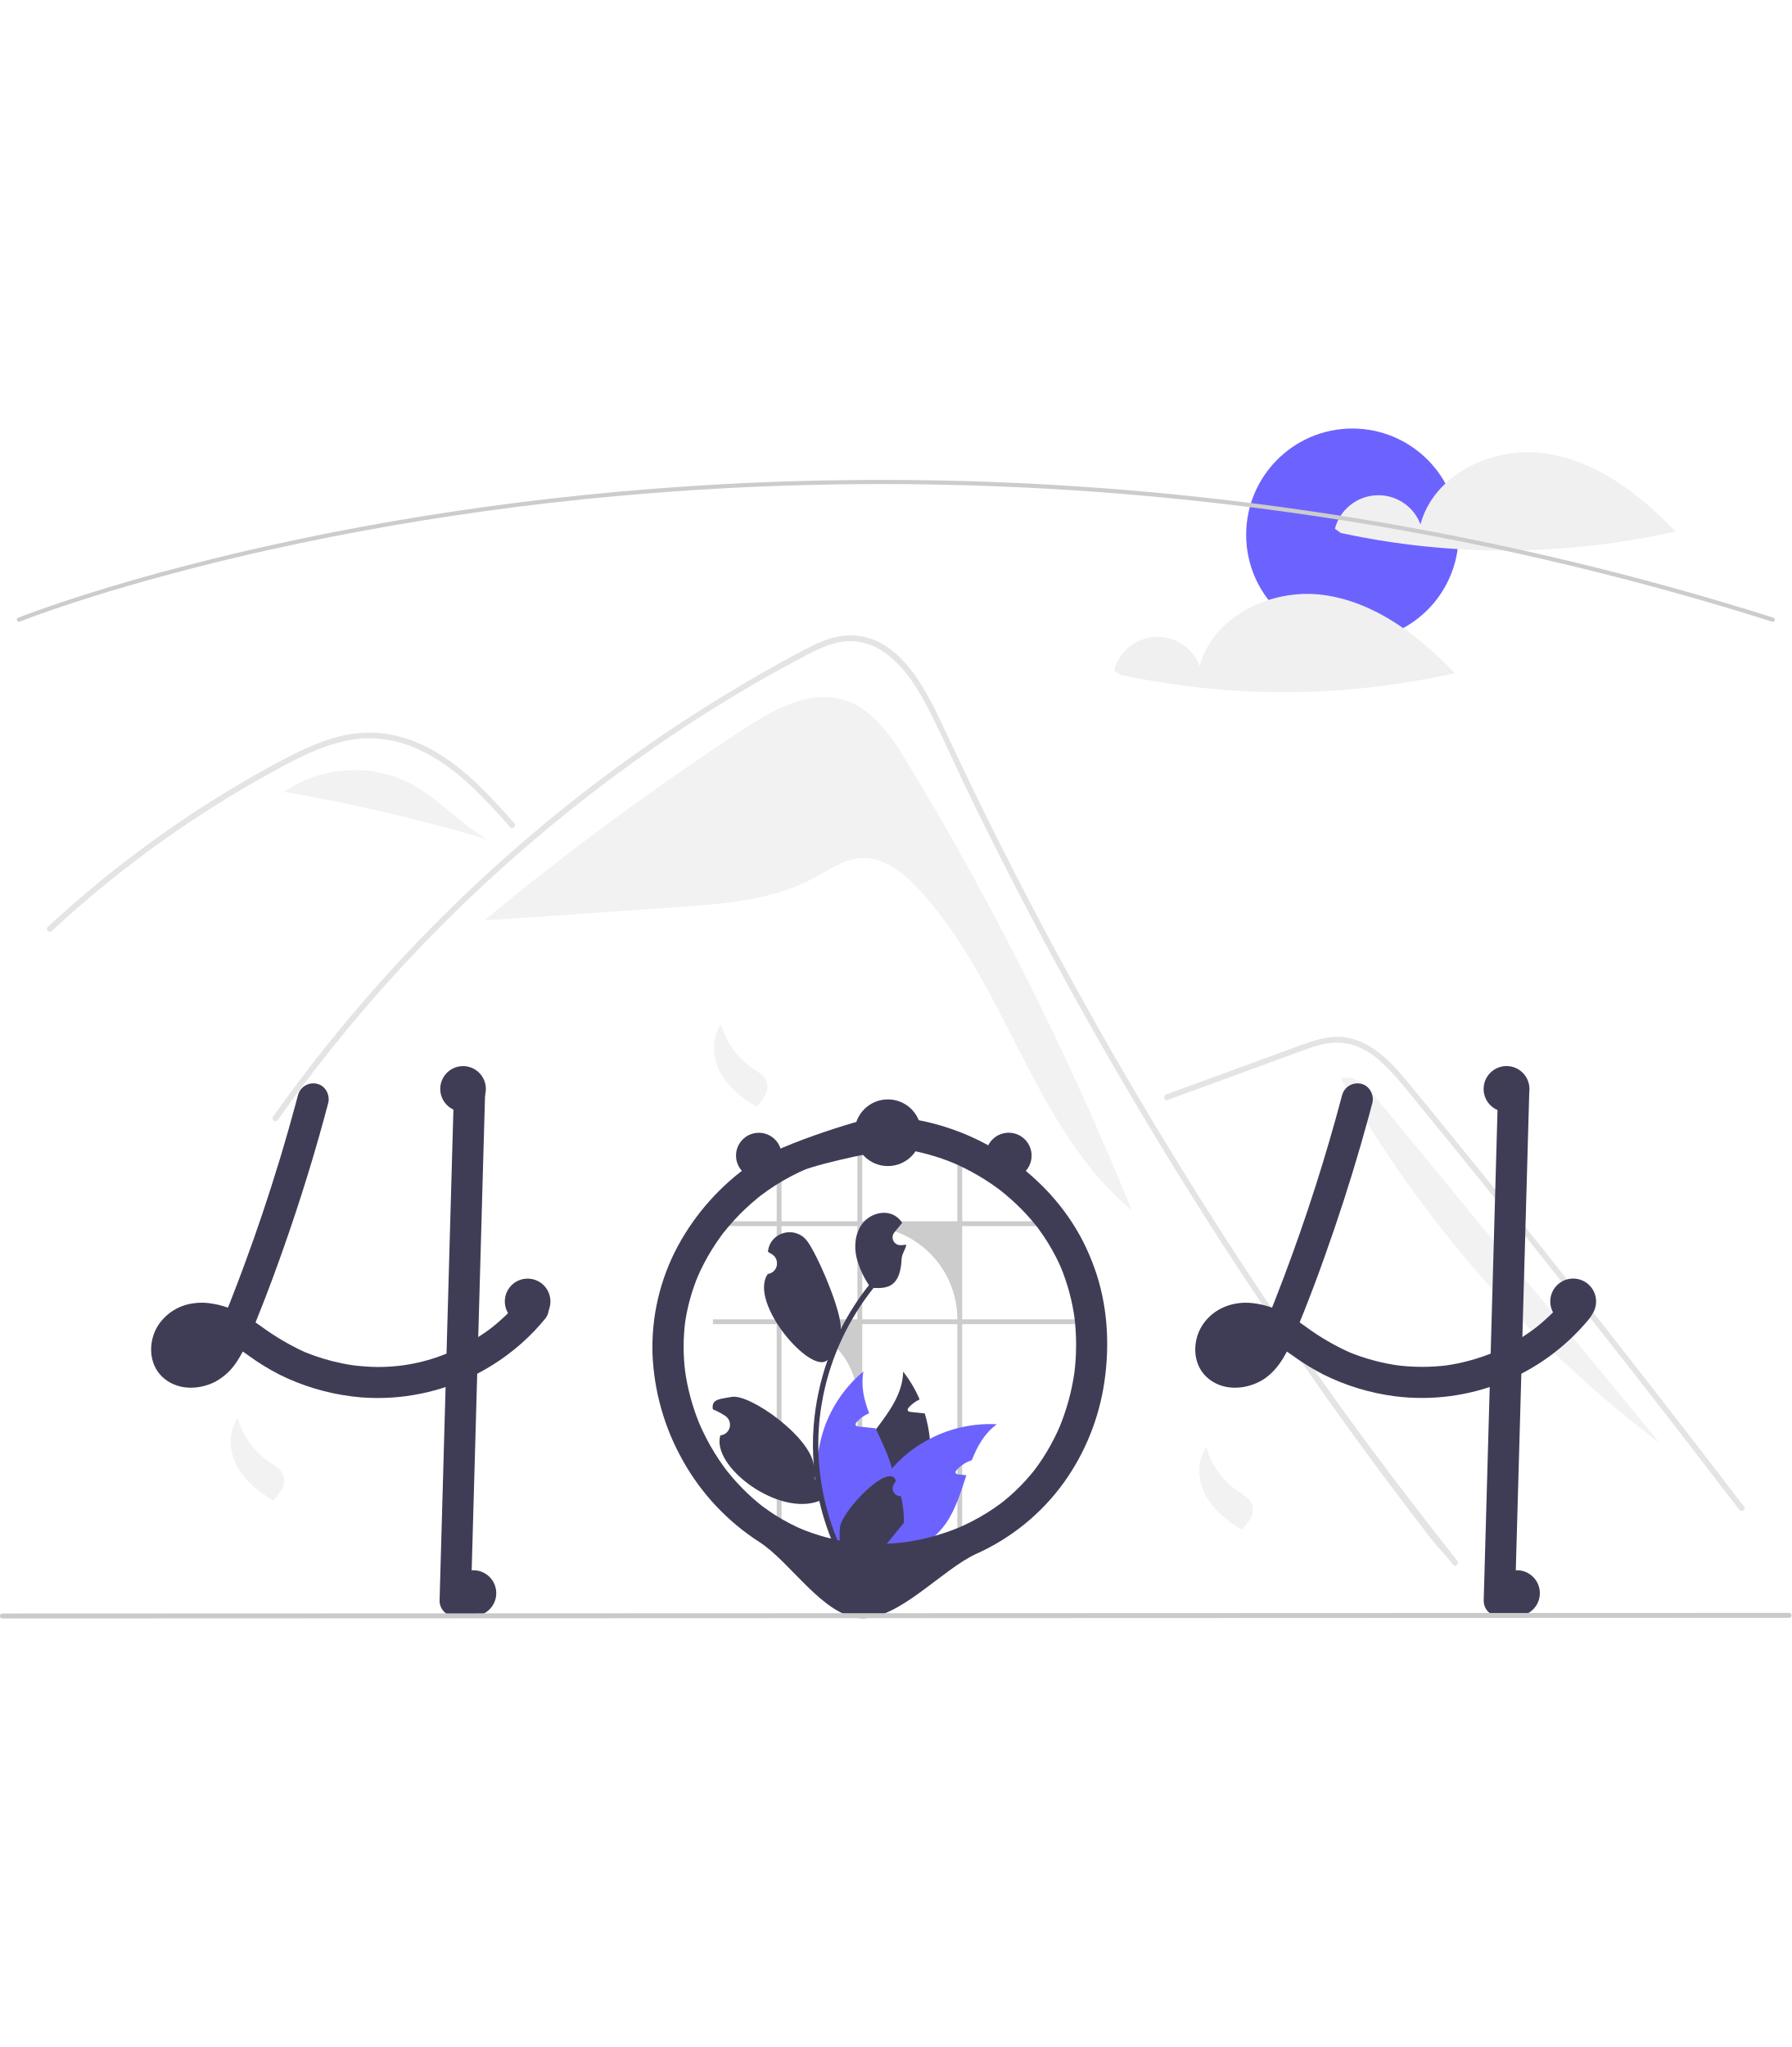
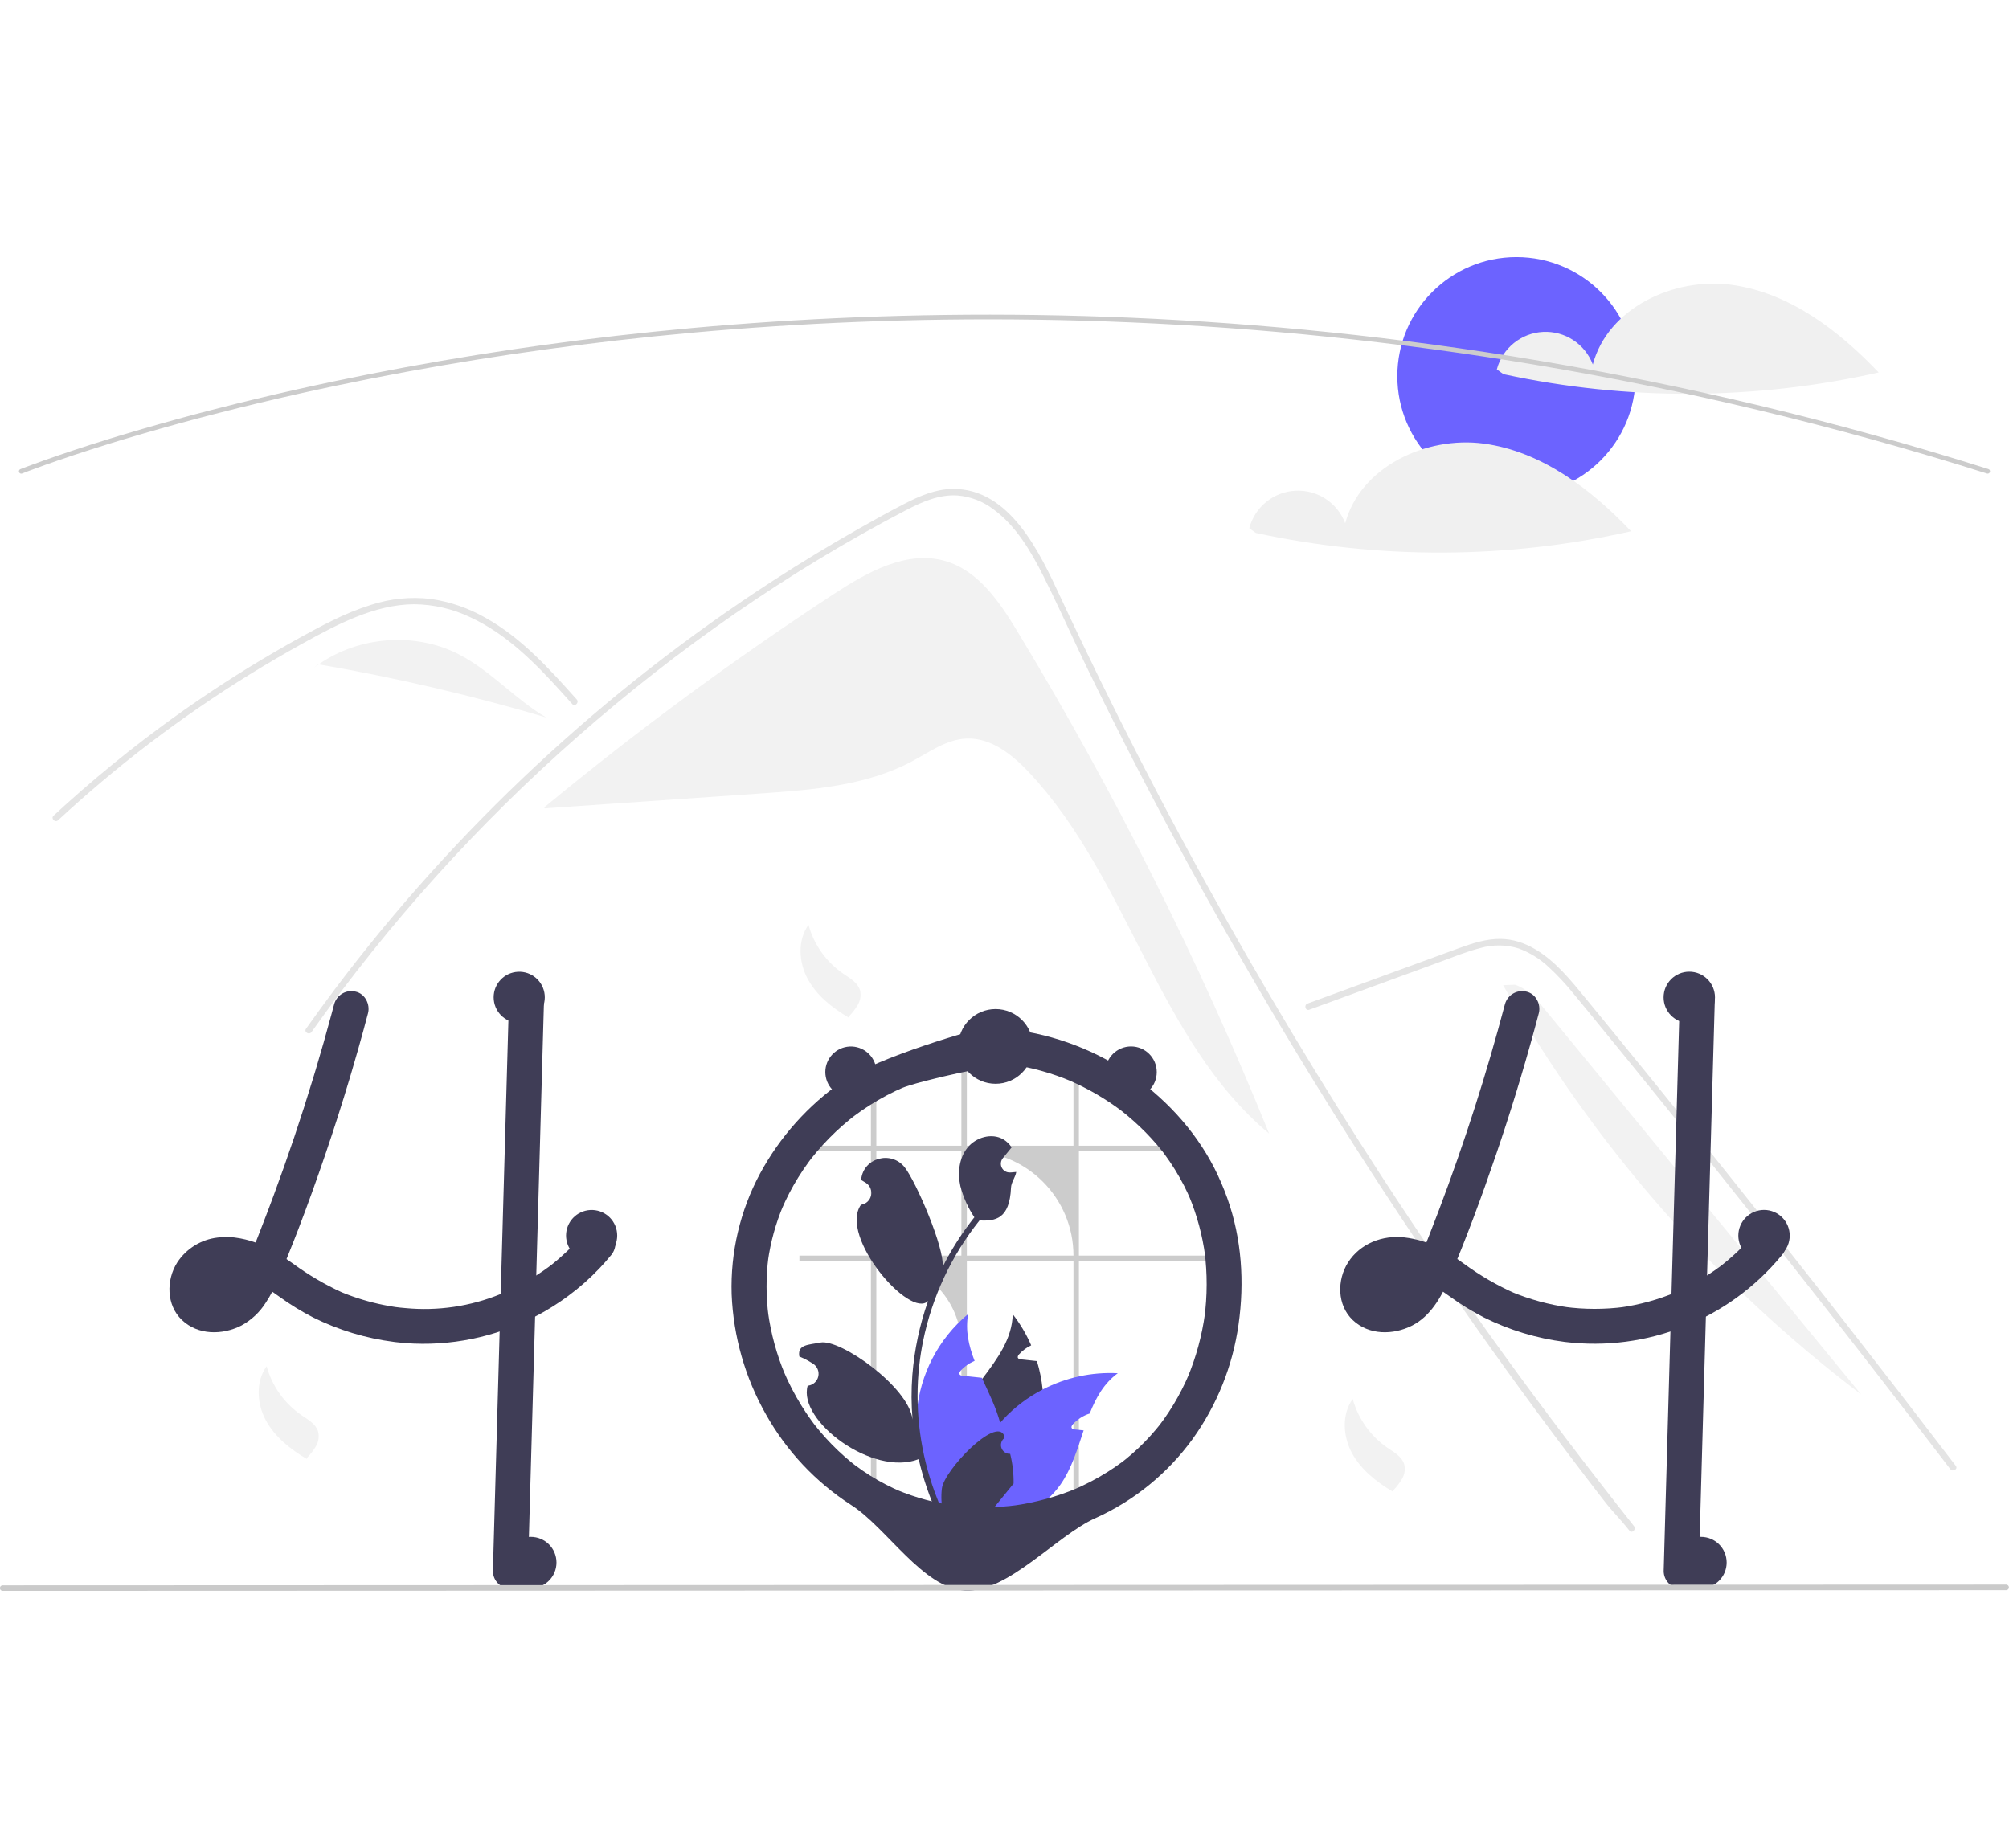
- <svg xmlns="http://www.w3.org/2000/svg" data-name="Layer 1" width="500" height="571.148" viewBox="0 0 860.131 571.148">
+ <svg xmlns="http://www.w3.org/2000/svg" data-name="Layer 1" width="500" height="460" viewBox="0 0 860.131 571.148">
  <path d="M605.67,324.953c-7.669-12.684-16.757-26.228-30.99-30.37-16.482-4.796-33.413,4.732-47.775,14.135a1392.157,1392.157,0,0,0-123.893,91.283l.043.492q46.226-3.188,92.451-6.376c22.265-1.535,45.296-3.283,64.972-13.816,7.467-3.997,14.745-9.336,23.206-9.708,10.512-.462,19.677,6.879,26.88,14.549,42.607,45.371,54.937,114.754,102.738,154.616A1516.995,1516.995,0,0,0,605.67,324.953Z" transform="translate(-169.9343 -164.426)" fill="#f2f2f2" />
  <path d="M867.571,709.781c-4.712-5.95-6.637-7.343-11.285-13.348q-56.764-73.416-106.708-151.792-33.924-53.23-64.483-108.504-14.549-26.278-28.3-52.969-10.67-20.695-20.865-41.638c-1.944-3.988-3.832-7.994-5.711-12.009-4.428-9.442-8.773-18.93-13.439-28.244-5.317-10.616-11.789-21.745-21.553-28.877a29.405,29.405,0,0,0-15.319-5.895c-7.948-.513-15.282,2.769-22.176,6.353-50.439,26.301-97.659,59.276-140.37,96.798A730.778,730.778,0,0,0,303.322,496.247c-1.008,1.439-3.392.064-2.374-1.384q6.009-8.498,12.257-16.813A734.817,734.817,0,0,1,500.805,303.064q18.248-11.826,37.183-22.542c6.362-3.603,12.752-7.16,19.251-10.497,6.371-3.273,13.137-6.215,20.416-6.325,24.77-.385,37.595,27.667,46.405,46.542q4.153,8.911,8.406,17.766,16.075,33.621,33.387,66.628,10.685,20.379,21.837,40.52,34.707,62.718,73.779,122.897c34.506,53.143,68.737,100.089,108.046,149.785C870.596,709.213,868.662,711.175,867.571,709.781Z" transform="translate(-169.9343 -164.426)" fill="#e4e4e4" />
  <path d="M414.916,355.804c-1.439-1.604-2.869-3.209-4.318-4.813-11.422-12.633-23.679-25.118-39.364-32.361a57.11,57.11,0,0,0-23.927-5.546c-8.562.028-16.932,2.273-24.843,5.418-3.74,1.494-7.398,3.19-11.001,4.996-4.116,2.072-8.159,4.281-12.183,6.509q-11.331,6.27-22.368,13.091-21.961,13.572-42.546,29.216-10.671,8.113-20.902,16.758-9.516,8.031-18.646,16.492c-1.302,1.201-3.245-.743-1.944-1.943,1.604-1.494,3.227-2.979,4.85-4.446q6.875-6.215,13.971-12.193,12.939-10.918,26.549-20.993,21.163-15.676,43.783-29.225,11.304-6.765,22.918-12.963c2.338-1.247,4.703-2.466,7.096-3.621a113.116,113.116,0,0,1,16.868-6.866,60.006,60.006,0,0,1,25.476-2.503,66.327,66.327,0,0,1,23.505,8.131c15.401,8.608,27.346,21.919,38.97,34.909C418.033,355.171,416.099,357.124,414.916,355.804Z" transform="translate(-169.9343 -164.426)" fill="#e4e4e4" />
  <path d="M730.477,486.711l36.905-13.498,18.323-6.702c5.968-2.183,11.921-4.667,18.09-6.23a28.539,28.539,0,0,1,16.374.209,37.738,37.738,0,0,1,12.771,7.917,103.64,103.64,0,0,1,10.475,11.186c3.989,4.794,7.92,9.639,11.868,14.467q24.441,29.891,48.563,60.041,24.121,30.15,47.92,60.556,23.857,30.48,47.385,61.216,2.882,3.765,5.76,7.534c1.06,1.388,3.449.02,2.375-1.388Q983.582,650.974,959.549,620.184q-24.092-30.864-48.516-61.466-24.424-30.601-49.179-60.937-6.167-7.558-12.354-15.099c-3.48-4.241-6.92-8.527-10.736-12.474-7.005-7.245-15.758-13.648-26.234-13.822-6.16-.102-12.121,1.852-17.844,3.923-6.17,2.232-12.325,4.506-18.486,6.759l-37.163,13.592-9.291,3.398c-1.649.603-.937,3.262.731,2.652Z" transform="translate(-169.9343 -164.426)" fill="#e4e4e4" />
  <path d="M366.377,334.526c-18.754-9.639-42.771-7.751-60.005,4.291a855.847,855.847,0,0,1,97.371,22.726C390.46,353.759,380.07,341.563,366.377,334.526Z" transform="translate(-169.9343 -164.426)" fill="#f2f2f2" />
  <path d="M306.188,338.784l-3.61,2.935c1.221-1.027,2.491-1.99,3.795-2.901C306.311,338.807,306.249,338.795,306.188,338.784Z" transform="translate(-169.9343 -164.426)" fill="#f2f2f2" />
  <path d="M831.549,486.846c-3.633-4.422-7.56-9.052-12.994-10.848l-5.073.2A575.436,575.436,0,0,0,966.749,651.418Q899.149,569.132,831.549,486.846Z" transform="translate(-169.9343 -164.426)" fill="#f2f2f2" />
  <path d="M516.084,450.367A37.481,37.481,0,0,0,531.015,471.325c2.82,1.92,6.157,3.762,7.122,7.035a8.379,8.379,0,0,1-.874,6.15,24.884,24.884,0,0,1-3.861,5.041l-.137.512c-6.998-4.147-13.656-9.393-17.522-16.551s-4.406-16.539.341-23.145" transform="translate(-169.9343 -164.426)" fill="#f2f2f2" />
  <path d="M749.084,653.367A37.481,37.481,0,0,0,764.015,674.325c2.82,1.92,6.157,3.762,7.122,7.035a8.379,8.379,0,0,1-.874,6.15,24.884,24.884,0,0,1-3.861,5.041l-.137.512c-6.998-4.147-13.656-9.393-17.522-16.551s-4.406-16.539.341-23.145" transform="translate(-169.9343 -164.426)" fill="#f2f2f2" />
  <path d="M284.084,639.367A37.481,37.481,0,0,0,299.015,660.325c2.82,1.92,6.157,3.762,7.122,7.035a8.379,8.379,0,0,1-.874,6.15,24.884,24.884,0,0,1-3.861,5.041l-.137.512c-6.998-4.147-13.656-9.393-17.522-16.551s-4.406-16.539.341-23.145" transform="translate(-169.9343 -164.426)" fill="#f2f2f2" />
  <circle cx="649.249" cy="51" r="51" fill="#6c63ff" />
  <path d="M911.219,176.296c-24.717-3.341-52.935,10.019-59.341,34.124a21.597,21.597,0,0,0-41.094,2.109l2.83,2.027a372.275,372.275,0,0,0,160.659-.726C957.079,195.76,935.935,179.637,911.219,176.296Z" transform="translate(-169.9343 -164.426)" fill="#f0f0f0" />
  <path d="M805.219,244.296c-24.717-3.341-52.935,10.019-59.341,34.124a21.597,21.597,0,0,0-41.094,2.109l2.83,2.027a372.275,372.275,0,0,0,160.659-.726C851.079,263.76,829.935,247.637,805.219,244.296Z" transform="translate(-169.9343 -164.426)" fill="#f0f0f0" />
  <path d="M1020.946,257.154a.982.982,0,0,1-.302-.047C756.237,173.489,523.199,184.424,374.264,208.321c-20.269,3.251-40.591,7.006-60.404,11.161-5.058,1.06-10.306,2.195-15.597,3.378-6.319,1.407-12.554,2.856-18.532,4.306q-3.873.917-7.595,1.849c-3.758.928-7.572,1.895-11.66,2.957-4.568,1.178-9.209,2.413-13.797,3.672a.442.442,0,0,1-.051.015l0.0.001c-5.183,1.415-10.338,2.871-15.323,4.325-2.698.779-5.304,1.548-7.799,2.307-.279.077-.526.151-.776.228l-.536.163c-.311.095-.617.188-.924.275l-.02.006 0.0.001-.812.252c-.968.293-1.912.579-2.841.864-24.545,7.566-38.038,12.949-38.171,13.002a1,1,0,1,1-.744-1.856c.134-.053,13.693-5.463,38.328-13.058.932-.286,1.879-.572,2.85-.866l.754-.234c.026-.01.052-.018.078-.025.305-.087.61-.18.919-.273l.537-.163c.268-.081.531-.161.801-.235,2.479-.754,5.093-1.524,7.798-2.307,4.987-1.455,10.147-2.911,15.334-4.328.016-.006.033-.01.049-.015v-.001c4.604-1.263,9.263-2.503,13.845-3.685,4.094-1.063,7.915-2.032,11.68-2.962q3.738-.93,7.609-1.853c5.985-1.451,12.233-2.902,18.563-4.312,5.299-1.184,10.556-2.322,15.622-3.383,19.843-4.162,40.198-7.923,60.497-11.179C523.096,182.415,756.467,171.463,1021.246,255.201a1.0 1,0,0,1-.301,1.953Z" transform="translate(-169.9343 -164.426)" fill="#ccc" />
  <path d="M432.923,584.266a6.729,6.729,0,0,0-1.7-2.67,6.43,6.43,0,0,0-.92-.71c-2.61-1.74-6.51-2.13-8.99,0a5.81,5.81,0,0,0-.69.71q-1.11,1.365-2.28,2.67c-1.28,1.46-2.59,2.87-3.96,4.24-.39.38-.78.77-1.18,1.15-.23.23-.46.45-.69.67-.88.84-1.78,1.65-2.69,2.45-.48.43-.96.85-1.45,1.26-.73.61-1.46,1.22-2.2,1.81-.07.05-.14.1-.21.16-.02.01-.03.03-.05.04-.01,0-.02,0-.03.02a.179.179,0,0,0-.07.05c-.22.15-.37.25-.48.34.04-.02.08-.05.12-.07-.18.14-.37.28-.55.42-1.75,1.29-3.54,2.53-5.37,3.69a99.21,99.21,0,0,1-14.22,7.55c-.33.13-.67.27-1.01.4a85.97,85.97,0,0,1-40.85,6.02q-2.13-.165-4.26-.45c-1.64-.24-3.27-.53-4.89-.86a97.932,97.932,0,0,1-18.02-5.44,118.652,118.652,0,0,1-20.66-12.12c-1-.71-2.01-1.42-3.02-2.11,1.15-2.82,2.28-5.64,3.38-8.48.55-1.37,1.08-2.74,1.6-4.12,4.09-10.63,7.93-21.36,11.61-32.13q5.58-16.365,10.53-32.92.51-1.68.99-3.36,2.595-8.745,4.98-17.53c.15-.57.31-1.13.45-1.7q.69-2.52,1.35-5.04c1-3.79-1.26-8.32-5.24-9.23a7.634,7.634,0,0,0-9.22,5.24c-.43,1.62-.86,3.23-1.3,4.85q-3.165,11.745-6.66,23.41-.51,1.68-1.02,3.36-7.71,25.41-16.93,50.31-1.11,3.015-2.25,6.01c-.37.98-.74,1.96-1.12,2.94-.73,1.93-1.48,3.86-2.23,5.79-.43,1.13-.87,2.26-1.31,3.38-.29.71-.57,1.42-.85,2.12a41.809,41.809,0,0,0-8.81-2.12l-.48-.06a27.397,27.397,0,0,0-7.01.06,23.914,23.914,0,0,0-17.24,10.66c-4.77,7.51-4.71,18.25,1.98,24.63,6.89,6.57,17.32,6.52,25.43,2.41a28.351,28.351,0,0,0,10.52-9.86,50.569,50.569,0,0,0,2.74-4.65c.21.14.42.28.63.43.8.56,1.6,1.13,2.39,1.69a111.738,111.738,0,0,0,14.51,8.91,108.359,108.359,0,0,0,34.62,10.47c.27.03.53.07.8.1,1.33.17,2.67.3,4.01.41a103.782,103.782,0,0,0,55.58-11.36q2.175-1.125,4.31-2.36,3.315-1.92,6.48-4.08c1.15-.78,2.27-1.57,3.38-2.4a101.042,101.042,0,0,0,13.51-11.95q2.355-2.475,4.51-5.11a8.061,8.061,0,0,0,2.2-5.3A7.564,7.564,0,0,0,432.923,584.266Zm-165.59,23.82c.21-.15.42-.31.62-.47C267.893,607.766,267.603,607.936,267.333,608.086Zm3.21-3.23c-.23.26-.44.52-.67.78a23.366,23.366,0,0,1-2.25,2.2c-.11.1-.23.2-.35.29a.01.01,0,0,0-.01.01,3.804,3.804,0,0,0-.42.22q-.645.39-1.32.72a17.005,17.005,0,0,1-2.71.75,16.799,16.799,0,0,1-2.13.02h-.02a14.823,14.823,0,0,1-1.45-.4c-.24-.12-.47-.26-.7-.4-.09-.08-.17-.16-.22-.21a2.44,2.44,0,0,1-.27-.29.01.01,0,0,0-.01-.01c-.11-.2-.23-.4-.34-.6a.031.031,0,0,1-.01-.02c-.08-.25-.15-.51-.21-.77a12.511,12.511,0,0,1,.01-1.37,13.467,13.467,0,0,1,.54-1.88,11.068,11.068,0,0,1,.69-1.26c.02-.04.12-.2.23-.38.01-.01.01-.01.01-.02.15-.17.3-.35.46-.51.27-.3.56-.56.85-.83a18.022,18.022,0,0,1,1.75-1.01,19.481,19.481,0,0,1,2.93-.79,24.989,24.989,0,0,1,4.41.04,30.301,30.301,0,0,1,4.1,1.01,36.945,36.945,0,0,1-2.77,4.54C270.623,604.746,270.583,604.806,270.543,604.856Zm-11.12-3.29a2.18,2.18,0,0,1-.31.39A1.409,1.409,0,0,1,259.423,601.566Z" transform="translate(-169.9343 -164.426)" fill="#3f3d56" />
  <path d="M402.863,482.136q-.135,4.71-.27,9.42-.285,10.455-.59,20.92-.315,11.775-.66,23.54-.165,6.075-.34,12.15-.465,16.365-.92,32.72c-.03,1.13-.07,2.25-.1,3.38q-.225,8.115-.45,16.23-.255,8.805-.5,17.61-.18,6.6-.37,13.21-1.35,47.895-2.7,95.79a7.648,7.648,0,0,1-7.5,7.5,7.561,7.561,0,0,1-7.5-7.5q.75-26.94,1.52-53.88.675-24.36,1.37-48.72.225-8.025.45-16.06.345-12.09.68-24.18c.03-1.13.07-2.25.1-3.38.02-.99.05-1.97.08-2.96q.66-23.475,1.32-46.96.27-9.24.52-18.49.3-10.545.6-21.08c.09-3.09.17-6.17.26-9.26a7.648,7.648,0,0,1,7.5-7.5A7.561,7.561,0,0,1,402.863,482.136Z" transform="translate(-169.9343 -164.426)" fill="#3f3d56" />
  <path d="M814.291,484.217a893.238,893.238,0,0,1-28.161,87.941c-3.007,7.946-6.083,15.877-9.371,23.712l.756-1.792a54.583,54.583,0,0,1-5.59,10.612q-.229.321-.467.636,1.166-1.49.443-.589c-.254.301-.505.602-.768.895a23.664,23.664,0,0,1-2.249,2.203q-.301.258-.612.504l.938-.729c-.109.257-.873.597-1.111.743a18.254,18.254,0,0,1-2.405,1.219l1.792-.756a19.086,19.086,0,0,1-4.231,1.161l1.994-.268a17.021,17.021,0,0,1-4.298.046l1.994.268a14.002,14.002,0,0,1-3.405-.917l1.792.756a12.012,12.012,0,0,1-1.679-.896c-.271-.177-1.105-.809-.015.025,1.133.866.146.074-.088-.156-.194-.192-.37-.4-.56-.595-.882-.905.996,1.557.397.499a18.182,18.182,0,0,1-.878-1.637l.756,1.792a11.925,11.925,0,0,1-.728-2.651l.268,1.994a13.651,13.651,0,0,1-.003-3.405l-.268,1.994a15.964,15.964,0,0,1,.995-3.68l-.756,1.792a16.729,16.729,0,0,1,1.178-2.298,6.729,6.729,0,0,1,.729-1.071c.049.016-1.269,1.513-.569.757.183-.198.354-.406.539-.602.296-.314.614-.601.926-.898,1.045-.994-1.462.966-.257.179a19.049,19.049,0,0,1,2.749-1.499l-1.792.756a20.311,20.311,0,0,1,4.995-1.34l-1.994.268a25.628,25.628,0,0,1,6.461.076l-1.994-.268a33.211,33.211,0,0,1,7.892,2.22l-1.792-.756c5.39,2.314,10.163,5.749,14.928,9.118a111.95,111.95,0,0,0,14.506,8.906,108.388,108.388,0,0,0,34.622,10.474,103.933,103.933,0,0,0,92.586-36.752,8.078,8.078,0,0,0,2.197-5.303,7.632,7.632,0,0,0-2.197-5.303c-2.752-2.526-7.949-3.239-10.607,0a95.636,95.636,0,0,1-8.107,8.727q-2.017,1.914-4.142,3.71-1.214,1.026-2.461,2.011c-.393.311-1.619,1.138.263-.197-.431.306-.845.64-1.271.955a99.269,99.269,0,0,1-20.332,11.565l1.792-.756a96.836,96.836,0,0,1-24.171,6.622l1.994-.268a97.643,97.643,0,0,1-25.754-.038l1.994.268a99.8,99.8,0,0,1-24.857-6.77l1.792.756a116.025,116.025,0,0,1-21.736-12.591,86.877,86.877,0,0,0-11.113-6.994,42.824,42.824,0,0,0-14.438-4.389c-9.439-1.111-19.057,2.566-24.246,10.72-4.776,7.505-4.714,18.244,1.974,24.625,6.888,6.572,17.318,6.517,25.436,2.406,7.817-3.959,12.513-12.185,15.815-19.942,7.431-17.455,14.01-35.314,20.14-53.263q9.097-26.637,16.499-53.813.917-3.366,1.807-6.739c1.001-3.789-1.261-8.32-5.238-9.226a7.633,7.633,0,0,0-9.226,5.238Z" transform="translate(-169.9343 -164.426)" fill="#3f3d56" />
  <path d="M889.124,482.136l-2.7,95.793-2.685,95.294-1.518,53.884a7.565,7.565,0,0,0,7.5,7.5,7.649,7.649,0,0,0,7.5-7.5l2.7-95.793,2.685-95.294,1.518-53.884a7.565,7.565,0,0,0-7.5-7.5,7.649,7.649,0,0,0-7.5,7.5Z" transform="translate(-169.9343 -164.426)" fill="#3f3d56" />
  <path d="M629.526,700.361h2.329V594.319h54.329v-2.323H631.855V547.252H673.81q-.923-1.173-1.899-2.317H631.855V515.382c-.77-.328-1.547-.645-2.329-.944V544.935h-45.652V507.07c-.782.036-1.553.09-2.329.155v37.71h-36.42V516.684c-.782.346-1.553.711-2.317,1.093V544.935h-30.616v2.317h30.616v44.744h-30.616v2.323h30.616V700.361h2.317V594.319a36.413,36.413,0,0,1,36.42,36.42v69.622h2.329V594.319h45.652Zm-84.401-108.365V547.252h36.42v44.744Zm38.749,0V547.252h.914a44.741,44.741,0,0,1,44.738,44.744Z" transform="translate(-169.9343 -164.426)" opacity="0.2" />
  <path d="M615.303,668.566a63.059,63.059,0,0,1-20.05,33.7c-.74.64-1.48,1.26-2.25,1.87q-2.805.255-5.57.52c-1.53.14-3.04.29-4.54.43l-.27.03-.19-1.64-.76-6.64a37.623,37.623,0,0,1-3.3-32.44c2.64-7.12,7.42-13.41,12.12-19.65,6.49-8.62,12.8-17.14,13.03-27.65a60.544,60.544,0,0,1,7.9,13.33,16.432,16.432,0,0,0-5.12,3.77c-.41.45-.82,1.08-.54,1.62.24.46.84.57,1.36.63,1.25.13,2.51.26,3.76.39,1,.11,2,.21,3,.32a63.99,63.99,0,0,1,2.45,12.18A61.189,61.189,0,0,1,615.303,668.566Z" transform="translate(-169.9343 -164.426)" fill="#3f3d56" />
  <path d="M648.503,642.356c-5.9,4.29-9.35,10.46-12.03,17.26a16.628,16.628,0,0,0-7.17,4.58c-.41.45-.82,1.08-.54,1.62.24.46.84.57,1.36.63,1.25.13,2.51.26,3.76.39-2.68,8.04-5.14,16.36-9.88,23.15a36.989,36.989,0,0,1-12.03,10.91,38.492,38.492,0,0,1-4.02,1.99q-7.62.585-14.95,1.25-2.805.255-5.57.52c-1.53.14-3.04.29-4.54.43q-.015-.825,0-1.65a63.304,63.304,0,0,1,15.25-39.86c.45-.52.91-1.03,1.38-1.54a61.792,61.792,0,0,1,16.81-12.7A62.654,62.654,0,0,1,648.503,642.356Z" transform="translate(-169.9343 -164.426)" fill="#6c63ff" />
  <path d="M589.163,699.526l-1.15,3.4-.58,1.73c-1.53.14-3.04.29-4.54.43l-.27.03c-1.66.17-3.31.34-4.96.51-.43-.5-.86-1.01-1.28-1.53a62.03,62.03,0,0,1,8.07-87.11c-1.32,6.91.22,13.53,2.75,20.1-.27.11-.53.22-.78.34a16.432,16.432,0,0,0-5.12,3.77c-.41.45-.82,1.08-.54,1.62.24.46.84.57,1.36.63,1.25.13,2.51.26,3.76.39,1,.11,2,.21,3,.32q.705.075,1.41.15c.07.15.13.29.2.44,2.85,6.18,5.92,12.39,7.65,18.83a43.666,43.666,0,0,1,1.02,4.91A37.604,37.604,0,0,1,589.163,699.526Z" transform="translate(-169.9343 -164.426)" fill="#6c63ff" />
  <path d="M689.821,554.487c-8.609-16.792-21.946-30.921-37.632-41.304a114.237,114.237,0,0,0-52.563-18.38q-3.69-.335-7.399-.393c-2.921-.044-46.866,12.632-61.587,22.982a114.295,114.295,0,0,0-35.333,39.527,102.5,102.5,0,0,0-12.126,51.633,113.564,113.564,0,0,0,14.703,51.476,110.475,110.475,0,0,0,36.444,38.746C549.667,708.561,565.074,734.51,583.183,735.426c18.246.923,39.054-23.555,55.695-30.987a104.425,104.425,0,0,0,41.726-34.005,110.25,110.25,0,0,0,19.599-48.948c2.574-18.083,1.374-36.733-4.801-54.016a111.86,111.86,0,0,0-5.58-12.983c-1.78-3.505-6.996-4.796-10.261-2.691a7.68,7.68,0,0,0-2.691,10.261q1.568,3.088,2.915,6.278l-.756-1.792a101.151,101.151,0,0,1,6.876,25.538l-.268-1.994a109.229,109.229,0,0,1-.066,28.683l.268-1.994a109.734,109.734,0,0,1-7.555,27.674l.756-1.792a104.212,104.212,0,0,1-6.672,13.098q-1.923,3.186-4.081,6.222c-.632.888-1.283,1.761-1.939,2.631-.856,1.136,1.167-1.483.282-.369-.151.19-.3.38-.452.569q-.681.852-1.382,1.688a93.613,93.613,0,0,1-10.176,10.384q-1.366,1.192-2.778,2.331c-.469.378-.932.773-1.421,1.125.019-.013,1.58-1.199.656-.511-.29.216-.579.436-.87.652q-2.91,2.156-5.974,4.092a103.485,103.485,0,0,1-14.756,7.713l1.792-.756a109.215,109.215,0,0,1-27.597,7.552l1.994-.268a108.154,108.154,0,0,1-28.589.051l1.994.268a99.835,99.835,0,0,1-25.095-6.784l1.792.756a93.643,93.643,0,0,1-13.416-6.991q-3.174-2-6.184-4.247c-.286-.214-.57-.43-.855-.645-.915-.691.658.51.67.518a19.169,19.169,0,0,1-1.535-1.225q-1.454-1.184-2.861-2.422a101.989,101.989,0,0,1-10.493-10.709q-1.213-1.434-2.374-2.911c-.335-.426-.947-1.29.404.529-.178-.239-.362-.474-.542-.712q-.647-.858-1.276-1.728-2.203-3.048-4.188-6.246a109.29,109.29,0,0,1-7.805-15.108l.756,1.792a106.588,106.588,0,0,1-7.34-26.837l.268,1.994a97.866,97.866,0,0,1-.048-25.636l-.268,1.994A94.673,94.673,0,0,1,505.276,570.55l-.756,1.792a101.557,101.557,0,0,1,7.195-13.856q2.066-3.323,4.378-6.485.525-.718,1.062-1.428c.324-.428,1.215-1.493-.305.388.149-.184.293-.374.439-.56q1.269-1.608,2.6-3.165A107.402,107.402,0,0,1,530.772,536.215q1.474-1.292,2.995-2.529.691-.562,1.391-1.113c.187-.147.376-.291.562-.439-1.997,1.59-.555.433-.102.093q3.134-2.348,6.435-4.461a103.644,103.644,0,0,1,15.387-8.108l-1.792.756c7.76-3.258,42.141-10.949,48.394-10.11l-1.994-.268A106.225,106.225,0,0,1,628.768,517.419l-1.792-.756a110.313,110.313,0,0,1,12.6,6.329q3.043,1.784,5.967,3.763,1.384.937,2.738,1.915.677.489,1.346.989c.248.185.494.373.741.558,1.039.779-1.431-1.128-.342-.267a110.843,110.843,0,0,1,10.368,9.253q2.401,2.445,4.637,5.045,1.147,1.334,2.246,2.708c.364.455,1.605,2.101.084.085.372.493.747.982,1.114,1.479a97.977,97.977,0,0,1,8.392,13.538c1.793,3.498,6.987,4.802,10.261,2.691A7.677,7.677,0,0,0,689.821,554.487Z" transform="translate(-169.9343 -164.426)" fill="#3f3d56" />
  <path d="M602.431,676.882a3.78,3.78,0,0,1-2.739-6.551c.095-.379.164-.651.259-1.03q-.051-.124-.103-.247c-3.48-8.298-25.685,14.833-26.645,22.632a30.029,30.029,0,0,0,.527,10.328A120.392,120.392,0,0,1,562.778,652.01a116.202,116.202,0,0,1,.721-12.963q.597-5.293,1.657-10.511a121.787,121.787,0,0,1,24.151-51.616c6.874.384,12.898-.663,13.48-13.985.103-2.37,1.861-4.422,2.248-6.756-.656.086-1.323.14-1.979.183-.204.011-.42.021-.624.032l-.077.003a3.745,3.745,0,0,1-3.076-6.101q.425-.523.851-1.046c.43-.538.871-1.065,1.302-1.603a1.865,1.865,0,0,0,.14-.161c.495-.613.99-1.216,1.485-1.829a10.829,10.829,0,0,0-3.55-3.432c-4.959-2.905-11.801-.893-15.384,3.593-3.593,4.486-4.271,10.779-3.023,16.384a43.398,43.398,0,0,0,6.003,13.383c-.269.344-.549.678-.818,1.022a122.574,122.574,0,0,0-12.794,20.268c1.016-7.939-11.412-36.608-16.218-42.681-5.773-7.294-17.611-4.111-18.628,5.136q-.015.134-.029.268,1.071.604,2.096,1.282a5.127,5.127,0,0,1-2.067,9.33l-.105.016c-9.556,13.644,21.077,49.155,28.745,41.181a125.11,125.11,0,0,0-6.734,31.693,118.664,118.664,0,0,0,.086,19.16l-.032-.226C558.902,648.154,529.674,627.514,521.139,629.233c-4.917.99-9.76.765-9.013,5.725q.018.119.036.237a34.442,34.442,0,0,1,3.862,1.861q1.071.604,2.096,1.282a5.127,5.127,0,0,1-2.067,9.33l-.105.016c-.075.011-.14.022-.215.032-4.35,14.966,27.907,39.12,47.518,31.435h.011a125.075,125.075,0,0,0,8.402,24.528H601.679c.108-.334.204-.678.301-1.011a34.102,34.102,0,0,1-8.305-.495c2.227-2.733,4.454-5.487,6.681-8.219a1.861,1.861,0,0,0,.14-.161c1.13-1.398,2.27-2.786,3.399-4.185l.001-.002a49.952,49.952,0,0,0-1.464-12.725Zm-34.371-67.613.016-.021-.016.043Zm-6.648,59.932-.258-.581c.011-.42.011-.839,0-1.269,0-.118-.021-.237-.021-.355.097.742.183,1.485.29,2.227Z" transform="translate(-169.9343 -164.426)" fill="#3f3d56" />
  <circle cx="95.249" cy="439" r="11" fill="#3f3d56" />
  <circle cx="227.249" cy="559" r="11" fill="#3f3d56" />
  <circle cx="728.249" cy="559" r="11" fill="#3f3d56" />
  <circle cx="755.249" cy="419" r="11" fill="#3f3d56" />
  <circle cx="723.249" cy="317" r="11" fill="#3f3d56" />
  <path d="M434.183,583.426a10.949,10.949,0,1,1-.21-2.16A10.992,10.992,0,0,1,434.183,583.426Z" transform="translate(-169.9343 -164.426)" fill="#3f3d56" />
  <circle cx="484.249" cy="349" r="11" fill="#3f3d56" />
  <path d="M545.183,513.426a10.949,10.949,0,1,1-.21-2.16A10.992,10.992,0,0,1,545.183,513.426Z" transform="translate(-169.9343 -164.426)" fill="#3f3d56" />
  <path d="M403.183,481.426a10.949,10.949,0,1,1-.21-2.16A10.992,10.992,0,0,1,403.183,481.426Z" transform="translate(-169.9343 -164.426)" fill="#3f3d56" />
  <circle cx="599.249" cy="443" r="11" fill="#3f3d56" />
  <circle cx="426.249" cy="338" r="16" fill="#3f3d56" />
  <path d="M1028.875,735.267l-857.75.307a1.191,1.191,0,1,1,0-2.381l857.75-.307a1.191,1.191,0,0,1,0,2.381Z" transform="translate(-169.9343 -164.426)" fill="#cacaca" />
</svg>
